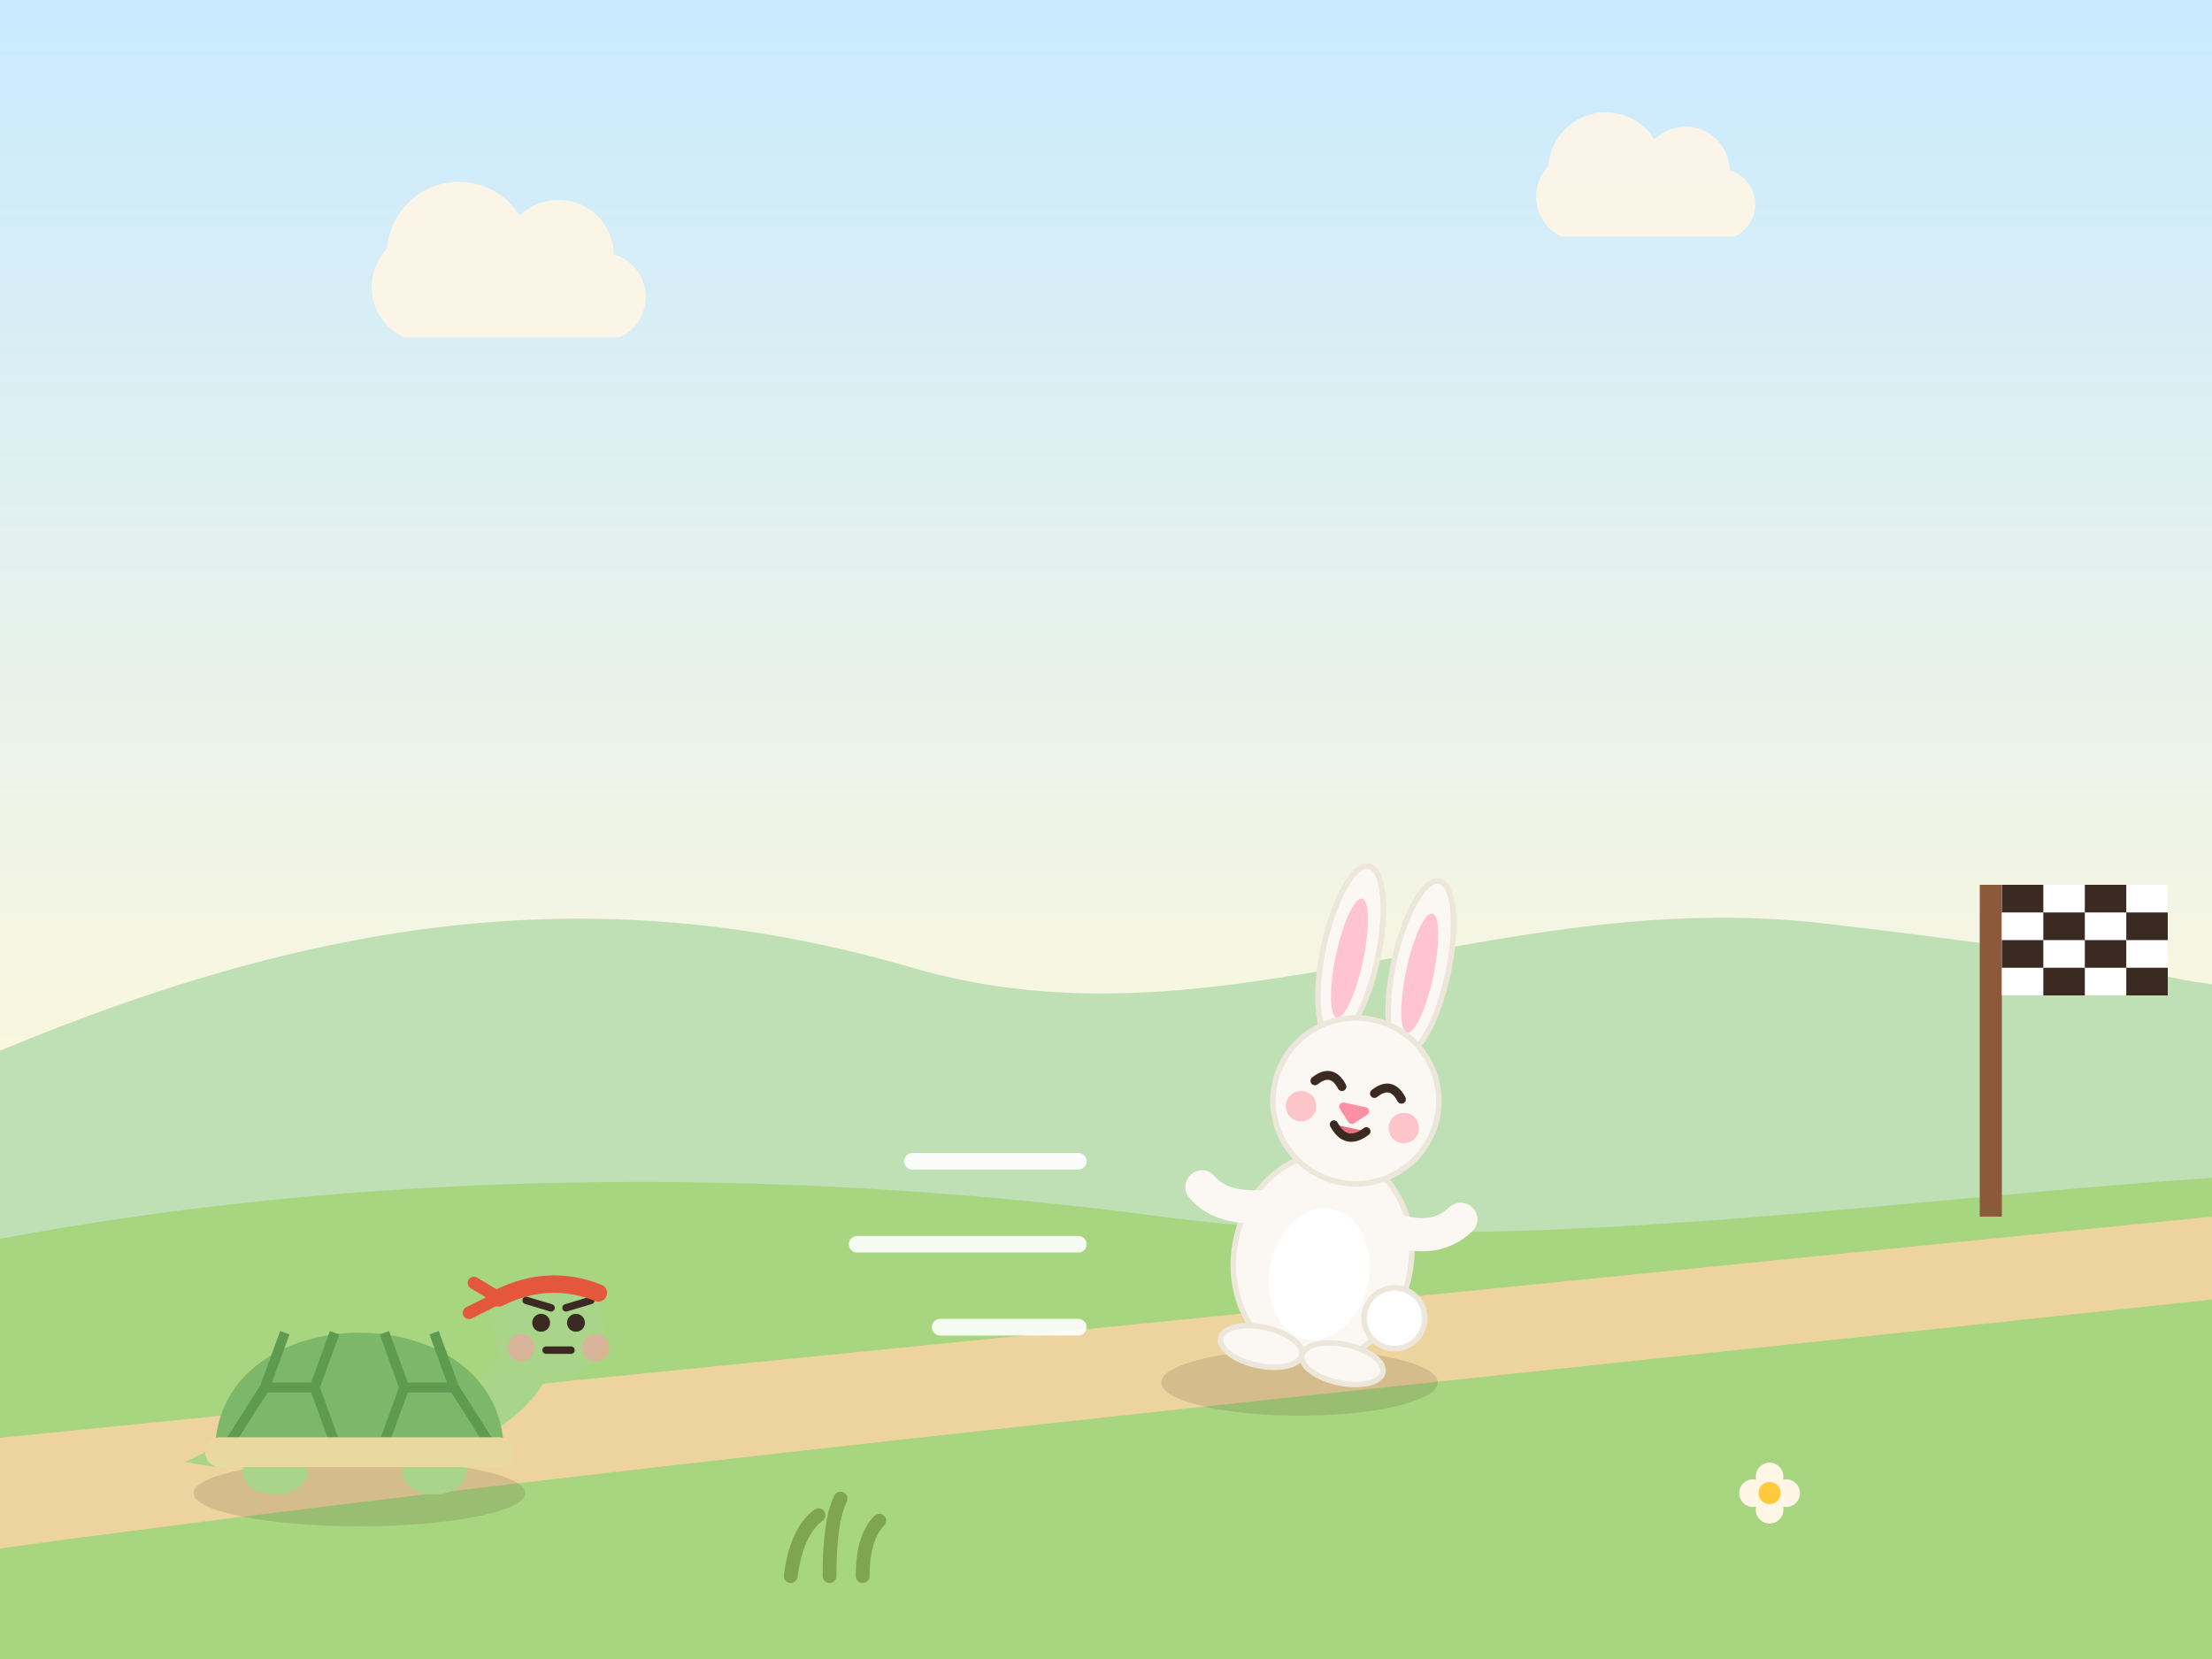
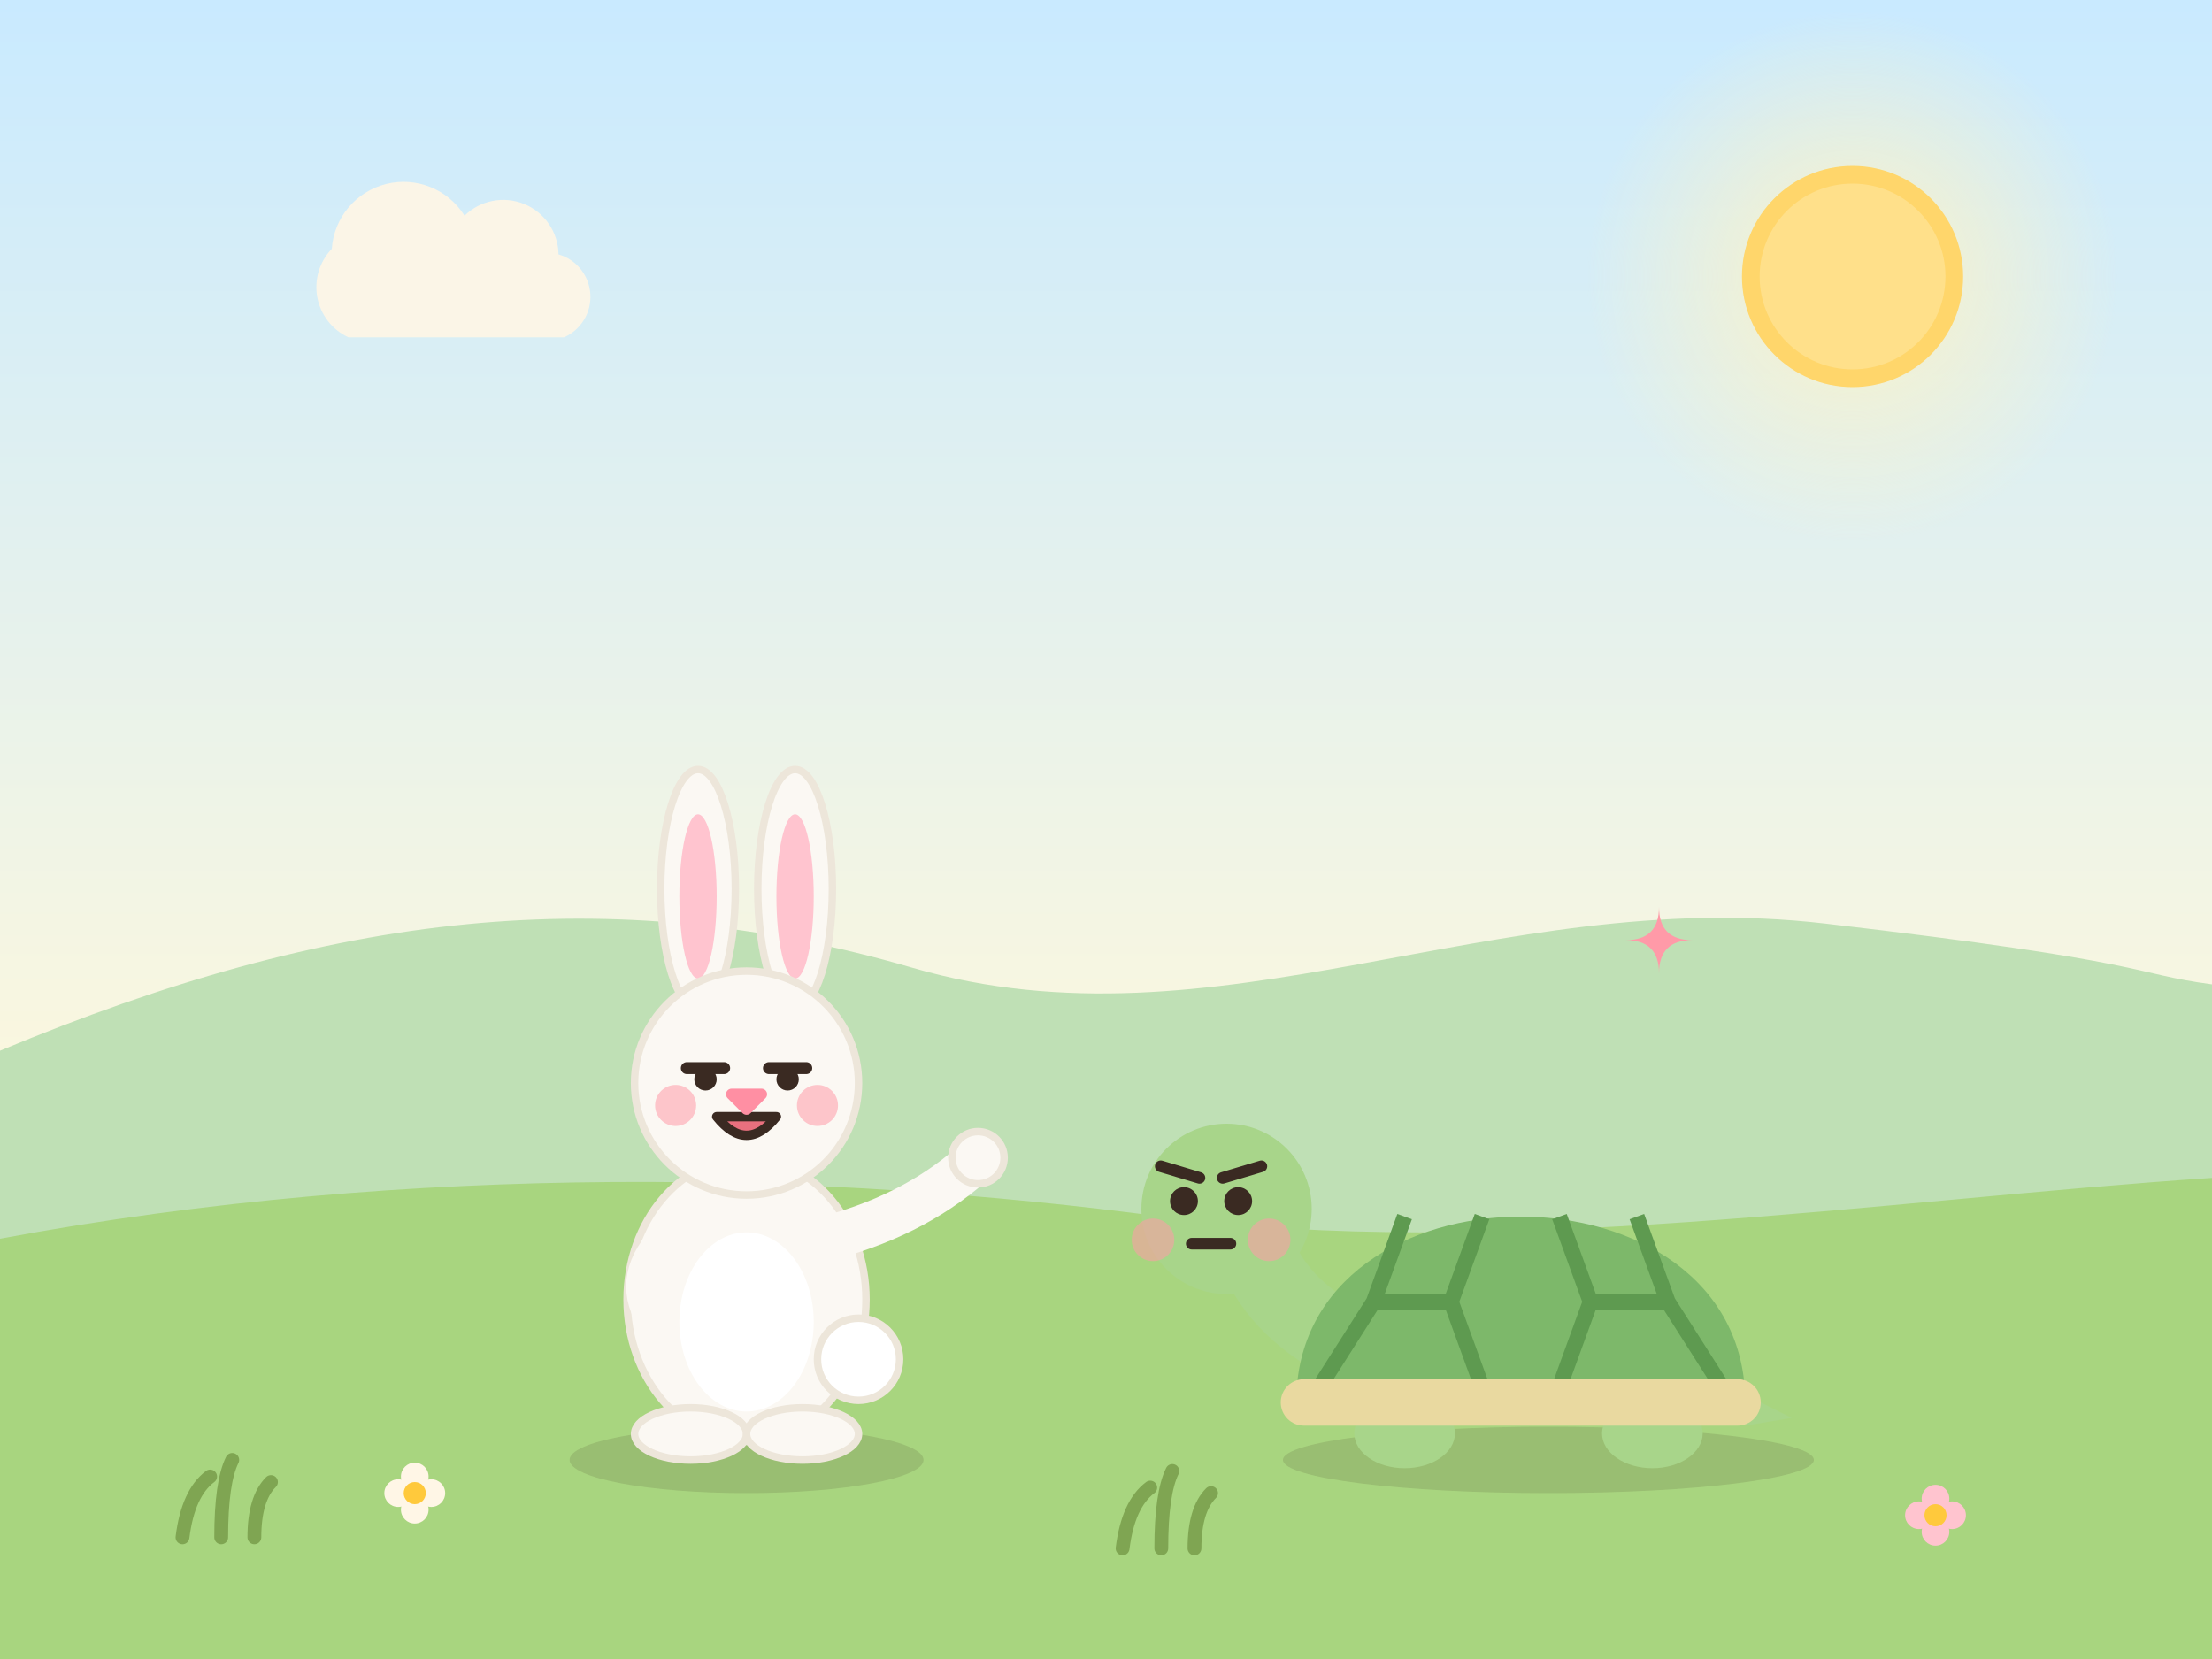
<svg xmlns="http://www.w3.org/2000/svg" viewBox="0 0 800 600">
  <style>
.a{transform-box:fill-box}
.bob{animation:bob 2.6s ease-in-out infinite alternate;transform-box:fill-box}
.bob2{animation:bob 3.2s ease-in-out infinite alternate;animation-delay:-1.1s;transform-box:fill-box}
.breathe{animation:breathe 2.8s ease-in-out infinite alternate;transform-box:fill-box;transform-origin:50% 100%}
.sway{animation:sway 4.5s ease-in-out infinite alternate;transform-box:fill-box;transform-origin:50% 100%}
.drift{animation:drift 11s ease-in-out infinite alternate}
.drift2{animation:drift 14s ease-in-out infinite alternate-reverse}
.wag{animation:wag 1.7s ease-in-out infinite alternate;transform-box:fill-box;transform-origin:0% 100%}
.paw{animation:paw 1.3s ease-in-out infinite alternate;transform-box:fill-box;transform-origin:100% 100%}
.twinkle{animation:twinkle 1.9s ease-in-out infinite alternate;transform-box:fill-box;transform-origin:50% 50%}
.glow{animation:glow 3.2s ease-in-out infinite alternate;transform-box:fill-box;transform-origin:50% 50%}
.float{animation:float 3.4s ease-in-out infinite alternate;transform-box:fill-box}
.rise{animation:rise 3.6s ease-out infinite;transform-box:fill-box}
.smoke{animation:smoke 4.5s ease-out infinite;transform-box:fill-box;transform-origin:50% 100%}
.hop{animation:hop .55s cubic-bezier(.3,0,.5,1) infinite alternate;transform-box:fill-box}
.chop{animation:chop .9s ease-in-out infinite alternate;transform-box:fill-box;transform-origin:85% 90%}
.knock{animation:knock .5s ease-in-out infinite alternate;transform-box:fill-box;transform-origin:100% 100%}
.ear{animation:ear 2.2s ease-in-out infinite alternate;transform-box:fill-box;transform-origin:50% 100%}
.ripple{animation:ripple 2.6s ease-out infinite;transform-box:fill-box;transform-origin:50% 50%}
.dangle{animation:dangle 3s ease-in-out infinite alternate;transform-box:fill-box;transform-origin:50% 0%}
.flutter{animation:flutter 1.6s ease-in-out infinite alternate;transform-box:fill-box}
@keyframes bob{to{transform:translateY(-5px)}}
@keyframes breathe{to{transform:scale(1.015,1.03)}}
@keyframes sway{from{transform:rotate(-1.6deg)}to{transform:rotate(1.6deg)}}
@keyframes drift{from{transform:translateX(-18px)}to{transform:translateX(18px)}}
@keyframes wag{from{transform:rotate(-6deg)}to{transform:rotate(8deg)}}
@keyframes paw{from{transform:rotate(-5deg)}to{transform:rotate(7deg)}}
@keyframes twinkle{from{opacity:.35;transform:scale(.8)}to{opacity:1;transform:scale(1.1)}}
@keyframes glow{from{transform:scale(1)}to{transform:scale(1.05)}}
@keyframes float{from{transform:translateY(4px)}to{transform:translateY(-8px)}}
@keyframes rise{0%{transform:translateY(0);opacity:0}20%{opacity:1}100%{transform:translateY(-40px);opacity:0}}
@keyframes smoke{0%{transform:translateY(0) scale(.6);opacity:0}30%{opacity:.8}100%{transform:translateY(-50px) scale(1.4);opacity:0}}
@keyframes hop{to{transform:translateY(-14px)}}
@keyframes chop{from{transform:rotate(12deg)}to{transform:rotate(-22deg)}}
@keyframes knock{from{transform:rotate(-8deg)}to{transform:rotate(10deg)}}
@keyframes ear{from{transform:rotate(-4deg)}to{transform:rotate(5deg)}}
@keyframes ripple{0%{transform:scale(.4);opacity:.9}100%{transform:scale(1.5);opacity:0}}
@keyframes dangle{from{transform:rotate(-2.5deg)}to{transform:rotate(2.5deg)}}
@keyframes flutter{from{transform:translate(0,0) rotate(-8deg)}to{transform:translate(14px,-12px) rotate(8deg)}}
@media (prefers-reduced-motion:reduce){*{animation:none!important}}
+ 
+ .shiver{animation:shiver .18s linear infinite alternate;transform-box:fill-box}
+ .spin{animation:spin 6s linear infinite;transform-box:fill-box;transform-origin:50% 50%}
+ .fall{animation:fall 3.2s ease-in infinite;transform-box:fill-box}
+ .blow{animation:blow 1.4s ease-out infinite;transform-box:fill-box}
+ .snow{animation:snow 6s linear infinite;transform-box:fill-box}
+ .puff{animation:puff 1.4s ease-in-out infinite alternate;transform-box:fill-box;transform-origin:50% 50%}
+ @keyframes shiver{from{transform:translateX(-1.5px)}to{transform:translateX(1.5px)}}
+ @keyframes spin{to{transform:rotate(360deg)}}
+ @keyframes fall{0%{transform:translateY(-10px) rotate(0)}100%{transform:translateY(30px) rotate(25deg)}}
+ @keyframes blow{0%{transform:translateX(-10px);opacity:0}30%{opacity:1}100%{transform:translateX(40px);opacity:0}}
+ @keyframes snow{0%{transform:translateY(-30px)}100%{transform:translateY(60px)}}
+ @keyframes puff{from{transform:scale(1)}to{transform:scale(1.06)}}
</style>
  <defs>
    <linearGradient id="sky" x1="0" y1="0" x2="0" y2="1">
      <stop offset="0" stop-color="#C9EAFF" />
      <stop offset="0.7" stop-color="#FFF8DC" />
    </linearGradient>
    <radialGradient id="glow" cx=".5" cy=".5" r=".5">
      <stop offset="0" stop-color="#FFF3C4" stop-opacity=".95" />
      <stop offset="1" stop-color="#FFF3C4" stop-opacity="0" />
    </radialGradient>
    <radialGradient id="moonglow" cx=".5" cy=".5" r=".5">
      <stop offset="0" stop-color="#FFF6D0" stop-opacity=".55" />
      <stop offset="1" stop-color="#FFF6D0" stop-opacity="0" />
    </radialGradient>
    <radialGradient id="ropeglow" cx=".5" cy=".5" r=".5">
      <stop offset="0" stop-color="#FFE9A0" stop-opacity=".7" />
      <stop offset="1" stop-color="#FFE9A0" stop-opacity="0" />
    </radialGradient>
  </defs>
  <rect width="800" height="600" fill="url(#sky)" />
  <path d="M0 380C120 330 220 318 330 350S540 320 660 334 770 352 800 356V600H0Z" fill="#BFE0B5" />
  <path d="M0 448C150 420 300 424 420 440S680 434 800 426V600H0Z" fill="#A8D57F" />
+   <g transform="translate(670 100) scale(1 1)">
+     <circle r="96.0" fill="url(#glow)" />
+     <g class="glow">
+       <circle r="40" fill="#FFD66B" />
+       <circle r="33.6" fill="#FFE08A" />
+     </g>
+   </g>
  <g class="drift">
-     <g transform="translate(140 90) scale(1 1)">
+     <g transform="translate(120 90) scale(1 1)">
      <path d="M0 0a26 26 0 0 1 48-12a20 20 0 0 1 34 14a16 16 0 0 1 2 30H6a20 20 0 0 1-6-32z" fill="#FFF6E6" opacity=".9" />
    </g>
  </g>
-   <g class="drift" style="animation-delay:-3s">
-     <g transform="translate(560 60) scale(0.8 0.8)">
-       <path d="M0 0a26 26 0 0 1 48-12a20 20 0 0 1 34 14a16 16 0 0 1 2 30H6a20 20 0 0 1-6-32z" fill="#FFF6E6" opacity=".9" />
+   <ellipse cx="270" cy="528" rx="64" ry="12" fill="#3A2A1A" opacity="0.14" />
+   <g transform="translate(270 524) scale(1.35 1.35)">
+     <g class="ear">
+       <ellipse cx="-13" cy="-150" rx="10" ry="32" fill="#FBF8F3" stroke="#EDE6DA" stroke-width="2" />
+       <ellipse cx="-13" cy="-148" rx="5" ry="22" fill="#FFC4CF" />
+     </g>
+     <g class="ear" style="animation-delay:-1s">
+       <ellipse cx="13" cy="-150" rx="10" ry="32" fill="#FBF8F3" stroke="#EDE6DA" stroke-width="2" />
+       <ellipse cx="13" cy="-148" rx="5" ry="22" fill="#FFC4CF" />
+     </g>
+     <ellipse cx="0" cy="-40" rx="32" ry="38" fill="#FBF8F3" stroke="#EDE6DA" stroke-width="2" />
+     <ellipse cx="0" cy="-34" rx="18" ry="24" fill="#FFFFFF" />
+     <circle cx="30" cy="-24" r="11" fill="#FFFFFF" stroke="#EDE6DA" stroke-width="2" />
+     <ellipse cx="-15" cy="-4" rx="15" ry="7" fill="#FBF8F3" stroke="#EDE6DA" stroke-width="2" />
+     <ellipse cx="15" cy="-4" rx="15" ry="7" fill="#FBF8F3" stroke="#EDE6DA" stroke-width="2" />
+     <path d="M20-56Q44-62 60-76" stroke="#FBF8F3" stroke-width="12" fill="none" stroke-linecap="round" />
+     <circle cx="62" cy="-78" r="7" fill="#FBF8F3" stroke="#EDE6DA" stroke-width="2" />
+     <path d="M-20-56q-10 10-4 20" stroke="#FBF8F3" stroke-width="12" fill="none" stroke-linecap="round" />
+     <circle cy="-98" r="30" fill="#FBF8F3" stroke="#EDE6DA" stroke-width="2" />
+     <g transform="translate(0 -98) scale(1 1)">
+       <path d="M-16 -4h10M6 -4h10" stroke="#3A2A22" stroke-width="3.2" stroke-linecap="round" />
+       <circle cx="-11" cy="-1" r="3" fill="#3A2A22" />
+       <circle cx="11" cy="-1" r="3" fill="#3A2A22" />
+       <path d="M-8 9q8 10 16 0z" fill="#E8707E" stroke="#3A2A22" stroke-width="2.5" stroke-linejoin="round" />
+       <circle cx="-19" cy="6" r="5.5" fill="#FF9AA8" opacity=".55" />
+       <circle cx="19" cy="6" r="5.5" fill="#FF9AA8" opacity=".55" />
+       <path d="M-4 3h8l-4 4z" fill="#FF8FA3" stroke="#FF8FA3" stroke-width="3" stroke-linejoin="round" />
    </g>
  </g>
-   <path d="M0 520C200 500 500 470 800 440V470C520 500 220 530 0 560Z" fill="#EDD39E" />
-   <g transform="translate(720 440) scale(1 1)">
-     <rect x="-4" y="-120" width="8" height="120" fill="#8A5A3B" />
-     <g class="sway">
-       <path d="M4-120h60v40H4z" fill="#FFFFFF" />
-       <path d="M4-120h15v10H4zM34-120h15v10H34zM19-110h15v10H19zM49-110h15v10H49zM4-100h15v10H4zM34-100h15v10H34zM19-90h15v10H19zM49-90h15v10H49z" fill="#3A2A22" />
-     </g>
-   </g>
-   <g class="drift" style="animation-delay:0s">
-     <path d="M330 420h60" stroke="#FFFFFF" stroke-width="6" stroke-linecap="round" opacity=".9" />
-   </g>
-   <g class="drift" style="animation-delay:-1s">
-     <path d="M310 450h80" stroke="#FFFFFF" stroke-width="6" stroke-linecap="round" opacity=".9" />
-   </g>
-   <g class="drift" style="animation-delay:-2s">
-     <path d="M340 480h50" stroke="#FFFFFF" stroke-width="6" stroke-linecap="round" opacity=".9" />
-   </g>
-   <ellipse cx="470" cy="500" rx="50" ry="12" fill="#3A2A1A" opacity="0.14" />
-   <g class="hop">
-     <g transform="translate(470 494) rotate(12) scale(1 1)">
-       <g class="ear">
-         <ellipse cx="-13" cy="-150" rx="10" ry="32" fill="#FBF8F3" stroke="#EDE6DA" stroke-width="2" />
-         <ellipse cx="-13" cy="-148" rx="5" ry="22" fill="#FFC4CF" />
-       </g>
-       <g class="ear" style="animation-delay:-1s">
-         <ellipse cx="13" cy="-150" rx="10" ry="32" fill="#FBF8F3" stroke="#EDE6DA" stroke-width="2" />
-         <ellipse cx="13" cy="-148" rx="5" ry="22" fill="#FFC4CF" />
-       </g>
-       <ellipse cx="0" cy="-40" rx="32" ry="38" fill="#FBF8F3" stroke="#EDE6DA" stroke-width="2" />
-       <ellipse cx="0" cy="-34" rx="18" ry="24" fill="#FFFFFF" />
-       <circle cx="30" cy="-24" r="11" fill="#FFFFFF" stroke="#EDE6DA" stroke-width="2" />
-       <ellipse cx="-15" cy="-4" rx="15" ry="7" fill="#FBF8F3" stroke="#EDE6DA" stroke-width="2" />
-       <ellipse cx="15" cy="-4" rx="15" ry="7" fill="#FBF8F3" stroke="#EDE6DA" stroke-width="2" />
-       <path d="M18-56q20 4 28-8M-18-56q-20 8-30 0" stroke="#FBF8F3" stroke-width="12" fill="none" stroke-linecap="round" />
-       <circle cy="-98" r="30" fill="#FBF8F3" stroke="#EDE6DA" stroke-width="2" />
-       <g transform="translate(0 -98) scale(1 1)">
-         <path d="M-16 -4q5-6 10 0M6 -4q5-6 10 0" stroke="#3A2A22" stroke-width="3.2" fill="none" stroke-linecap="round" />
-         <path d="M-6 10q6 7 12 0" stroke="#3A2A22" stroke-width="3" fill="#E8707E" stroke-linecap="round" />
-         <circle cx="-19" cy="6" r="5.5" fill="#FF9AA8" opacity=".55" />
-         <circle cx="19" cy="6" r="5.5" fill="#FF9AA8" opacity=".55" />
-         <path d="M-4 3h8l-4 4z" fill="#FF8FA3" stroke="#FF8FA3" stroke-width="3" stroke-linejoin="round" />
-       </g>
-     </g>
-   </g>
-   <ellipse cx="130" cy="540" rx="60" ry="12" fill="#3A2A1A" opacity="0.14" />
-   <g transform="translate(130 536) scale(0.9 0.9)">
+   <ellipse cx="560" cy="528" rx="96" ry="12" fill="#3A2A1A" opacity="0.14" />
+   <g transform="translate(550 524) scale(-1.4 1.4)">
    <g class="bob">
      <ellipse cx="-34" cy="-4" rx="13" ry="9" fill="#A8D58A" />
      <ellipse cx="30" cy="-4" rx="13" ry="9" fill="#A8D58A" />
      <path d="M-58-14l-12 6l12 2z" fill="#A8D58A" />
      <path d="M50-30Q66-40 70-56" stroke="#A8D58A" stroke-width="20" fill="none" stroke-linecap="round" />
      <circle cx="76" cy="-62" r="22" fill="#A8D58A" />
      <g transform="translate(80 -62) scale(1 1)">
        <circle cx="-7" cy="-2" r="3.6" fill="#3A2A22" />
        <circle cx="7" cy="-2" r="3.6" fill="#3A2A22" />
        <path d="M-13 -11l10 3M13 -11l-10 3" stroke="#3A2A22" stroke-width="3" stroke-linecap="round" />
        <path d="M-5 9h10" stroke="#3A2A22" stroke-width="3" stroke-linecap="round" />
        <circle cx="-15" cy="8" r="5.5" fill="#FF9AA8" opacity=".55" />
        <circle cx="15" cy="8" r="5.5" fill="#FF9AA8" opacity=".55" />
      </g>
-       <path d="M56-74q20-10 40-2" stroke="#E4573D" stroke-width="7" fill="none" stroke-linecap="round" />
-       <path d="M56-74l-12 6M56-74l-10-6" stroke="#E4573D" stroke-width="5" stroke-linecap="round" />
      <path d="M-58-12C-58-76 58-76 58-12Z" fill="#7DB86A" />
      <path d="M-30-60l-8 22h20l8-22M30-60l8 22H18l-8-22M-38-38l-14 22M38-38l14 22M-18-38L-10-16h20l8-22" stroke="#5E9A50" stroke-width="4" fill="none" stroke-linejoin="round" />
      <rect x="-62" y="-18" width="124" height="12" rx="6" fill="#E9D9A0" />
    </g>
  </g>
-   <g transform="translate(300 570) scale(1 1)">
-     <path d="M-14 0Q-12-16-4-22M0 0Q0-20 4-28M12 0Q12-14 18-20" stroke="#7FA552" stroke-width="5" stroke-linecap="round" fill="none" />
+   <g transform="translate(600 340) scale(1 1)">
+     <g class="twinkle" style="animation-delay:0.0s">
+       <path d="M0-12Q0 0 12 0Q0 0 0 12Q0 0-12 0Q0 0 0-12Z" fill="#FF9AA8" />
+     </g>
  </g>
-   <g transform="translate(640 540) scale(1 1)">
+   <g transform="translate(150 540) scale(1 1)">
    <circle cx="0" cy="-6" r="5" fill="#FFF6E6" />
    <circle cx="6" cy="0" r="5" fill="#FFF6E6" />
    <circle cx="0" cy="6" r="5" fill="#FFF6E6" />
    <circle cx="-6" cy="0" r="5" fill="#FFF6E6" />
    <circle r="4" fill="#FFC93C" />
  </g>
+   <g transform="translate(700 548) scale(1 1)">
+     <circle cx="0" cy="-6" r="5" fill="#FFC4CF" />
+     <circle cx="6" cy="0" r="5" fill="#FFC4CF" />
+     <circle cx="0" cy="6" r="5" fill="#FFC4CF" />
+     <circle cx="-6" cy="0" r="5" fill="#FFC4CF" />
+     <circle r="4" fill="#FFC93C" />
+   </g>
+   <g transform="translate(420 560) scale(1 1)">
+     <path d="M-14 0Q-12-16-4-22M0 0Q0-20 4-28M12 0Q12-14 18-20" stroke="#7FA552" stroke-width="5" stroke-linecap="round" fill="none" />
+   </g>
+   <g transform="translate(80 556) scale(1 1)">
+     <path d="M-14 0Q-12-16-4-22M0 0Q0-20 4-28M12 0Q12-14 18-20" stroke="#7FA552" stroke-width="5" stroke-linecap="round" fill="none" />
+   </g>
</svg>
